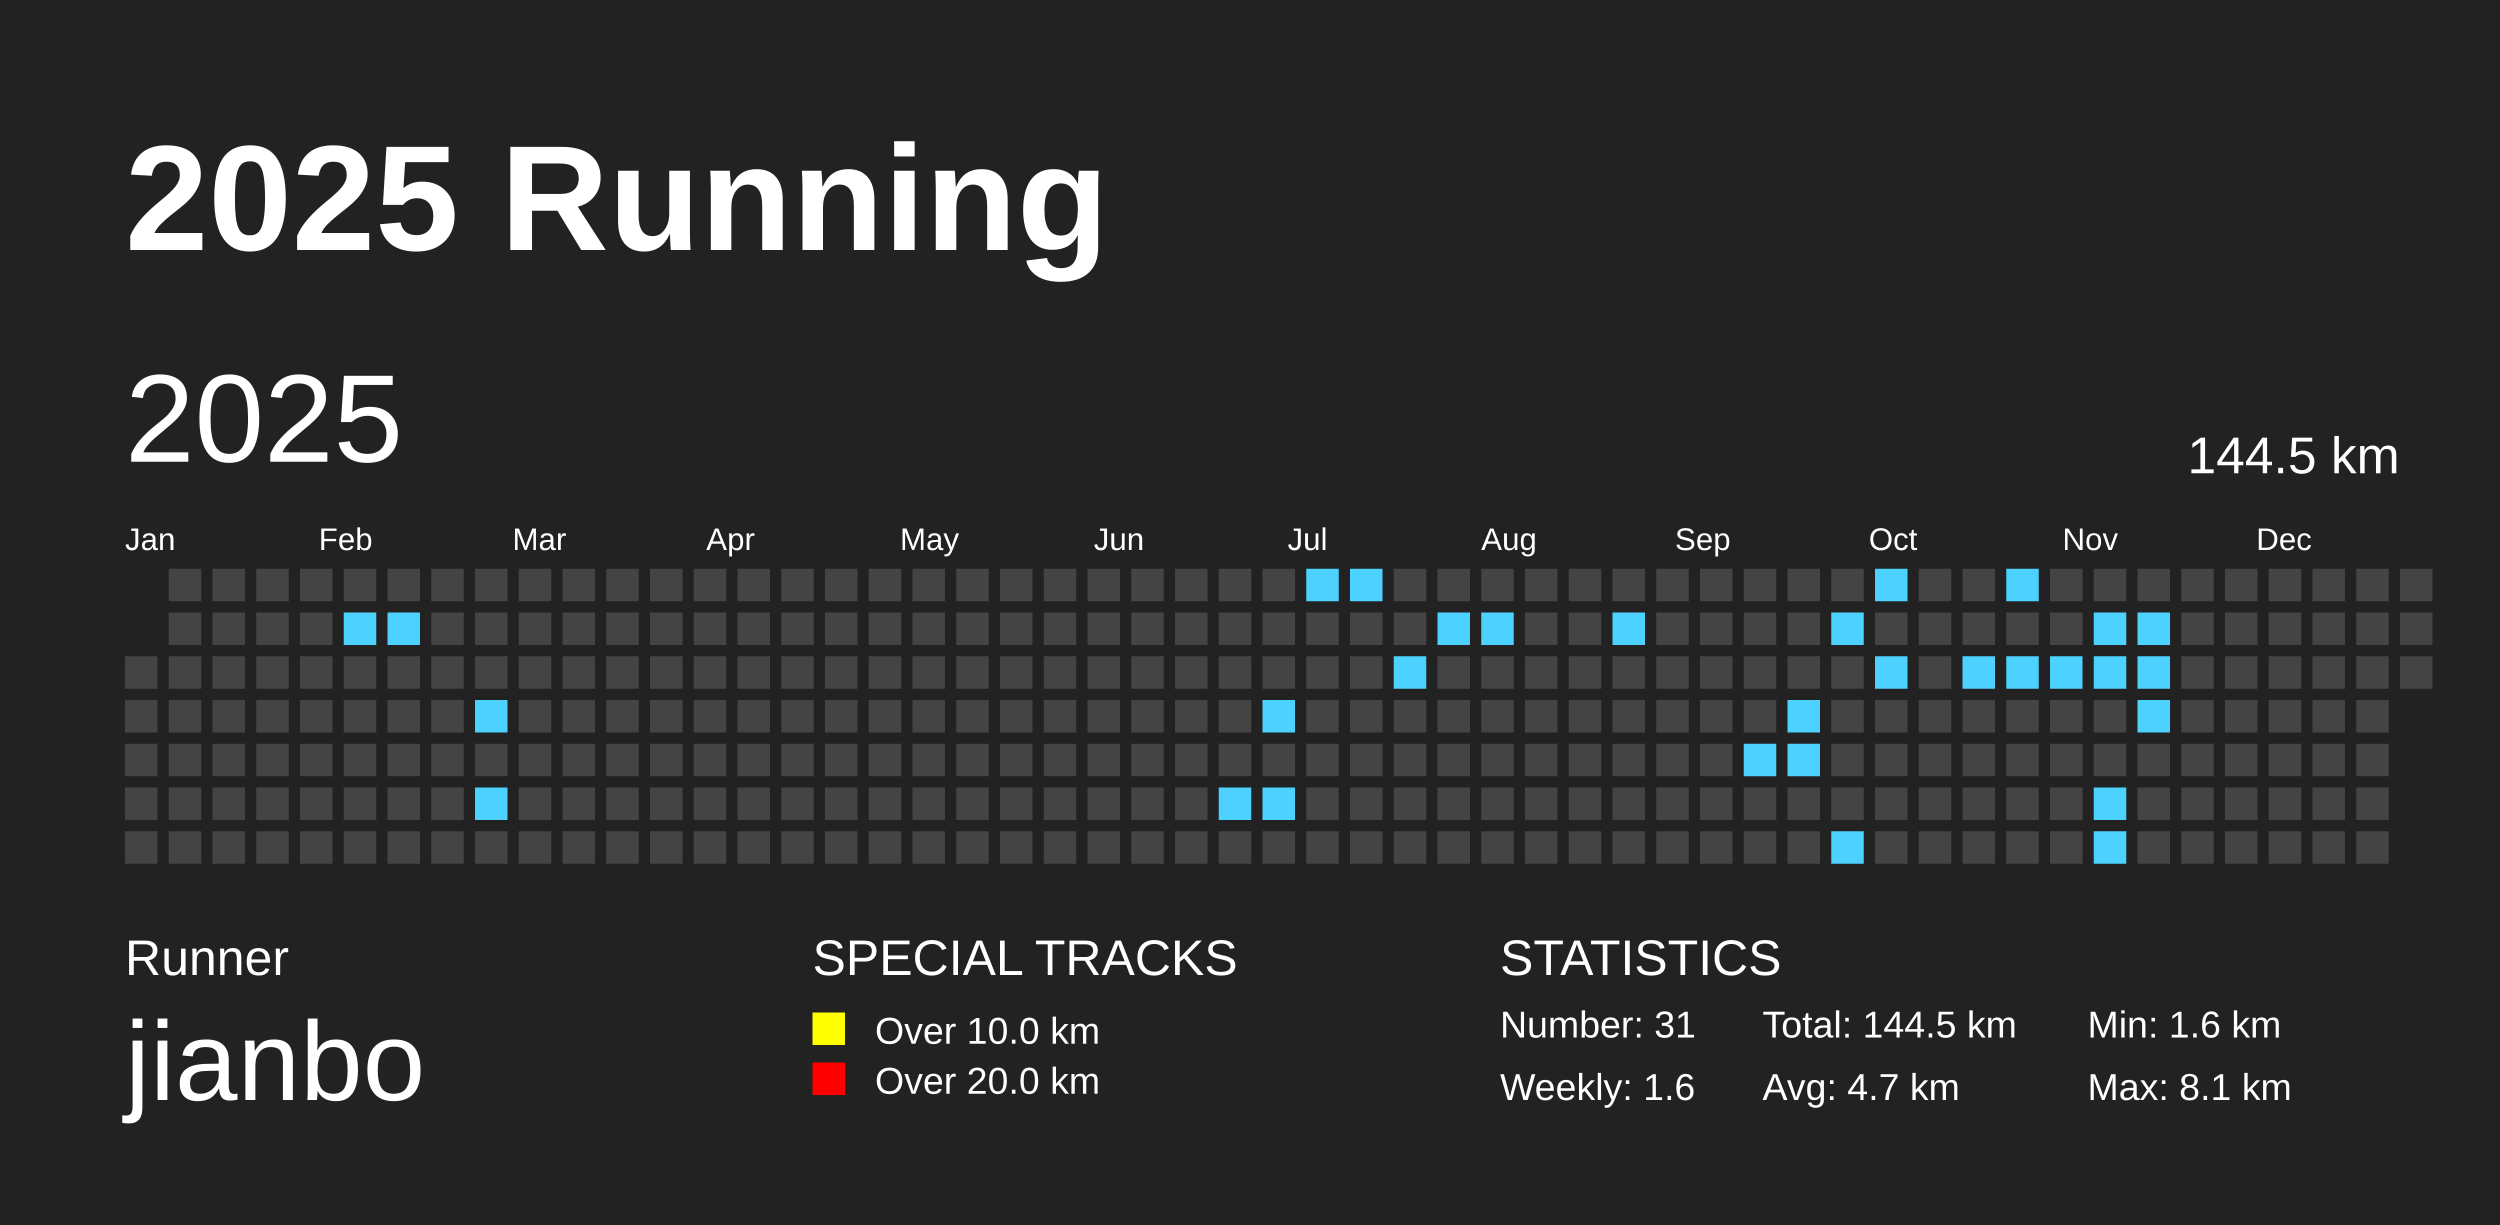
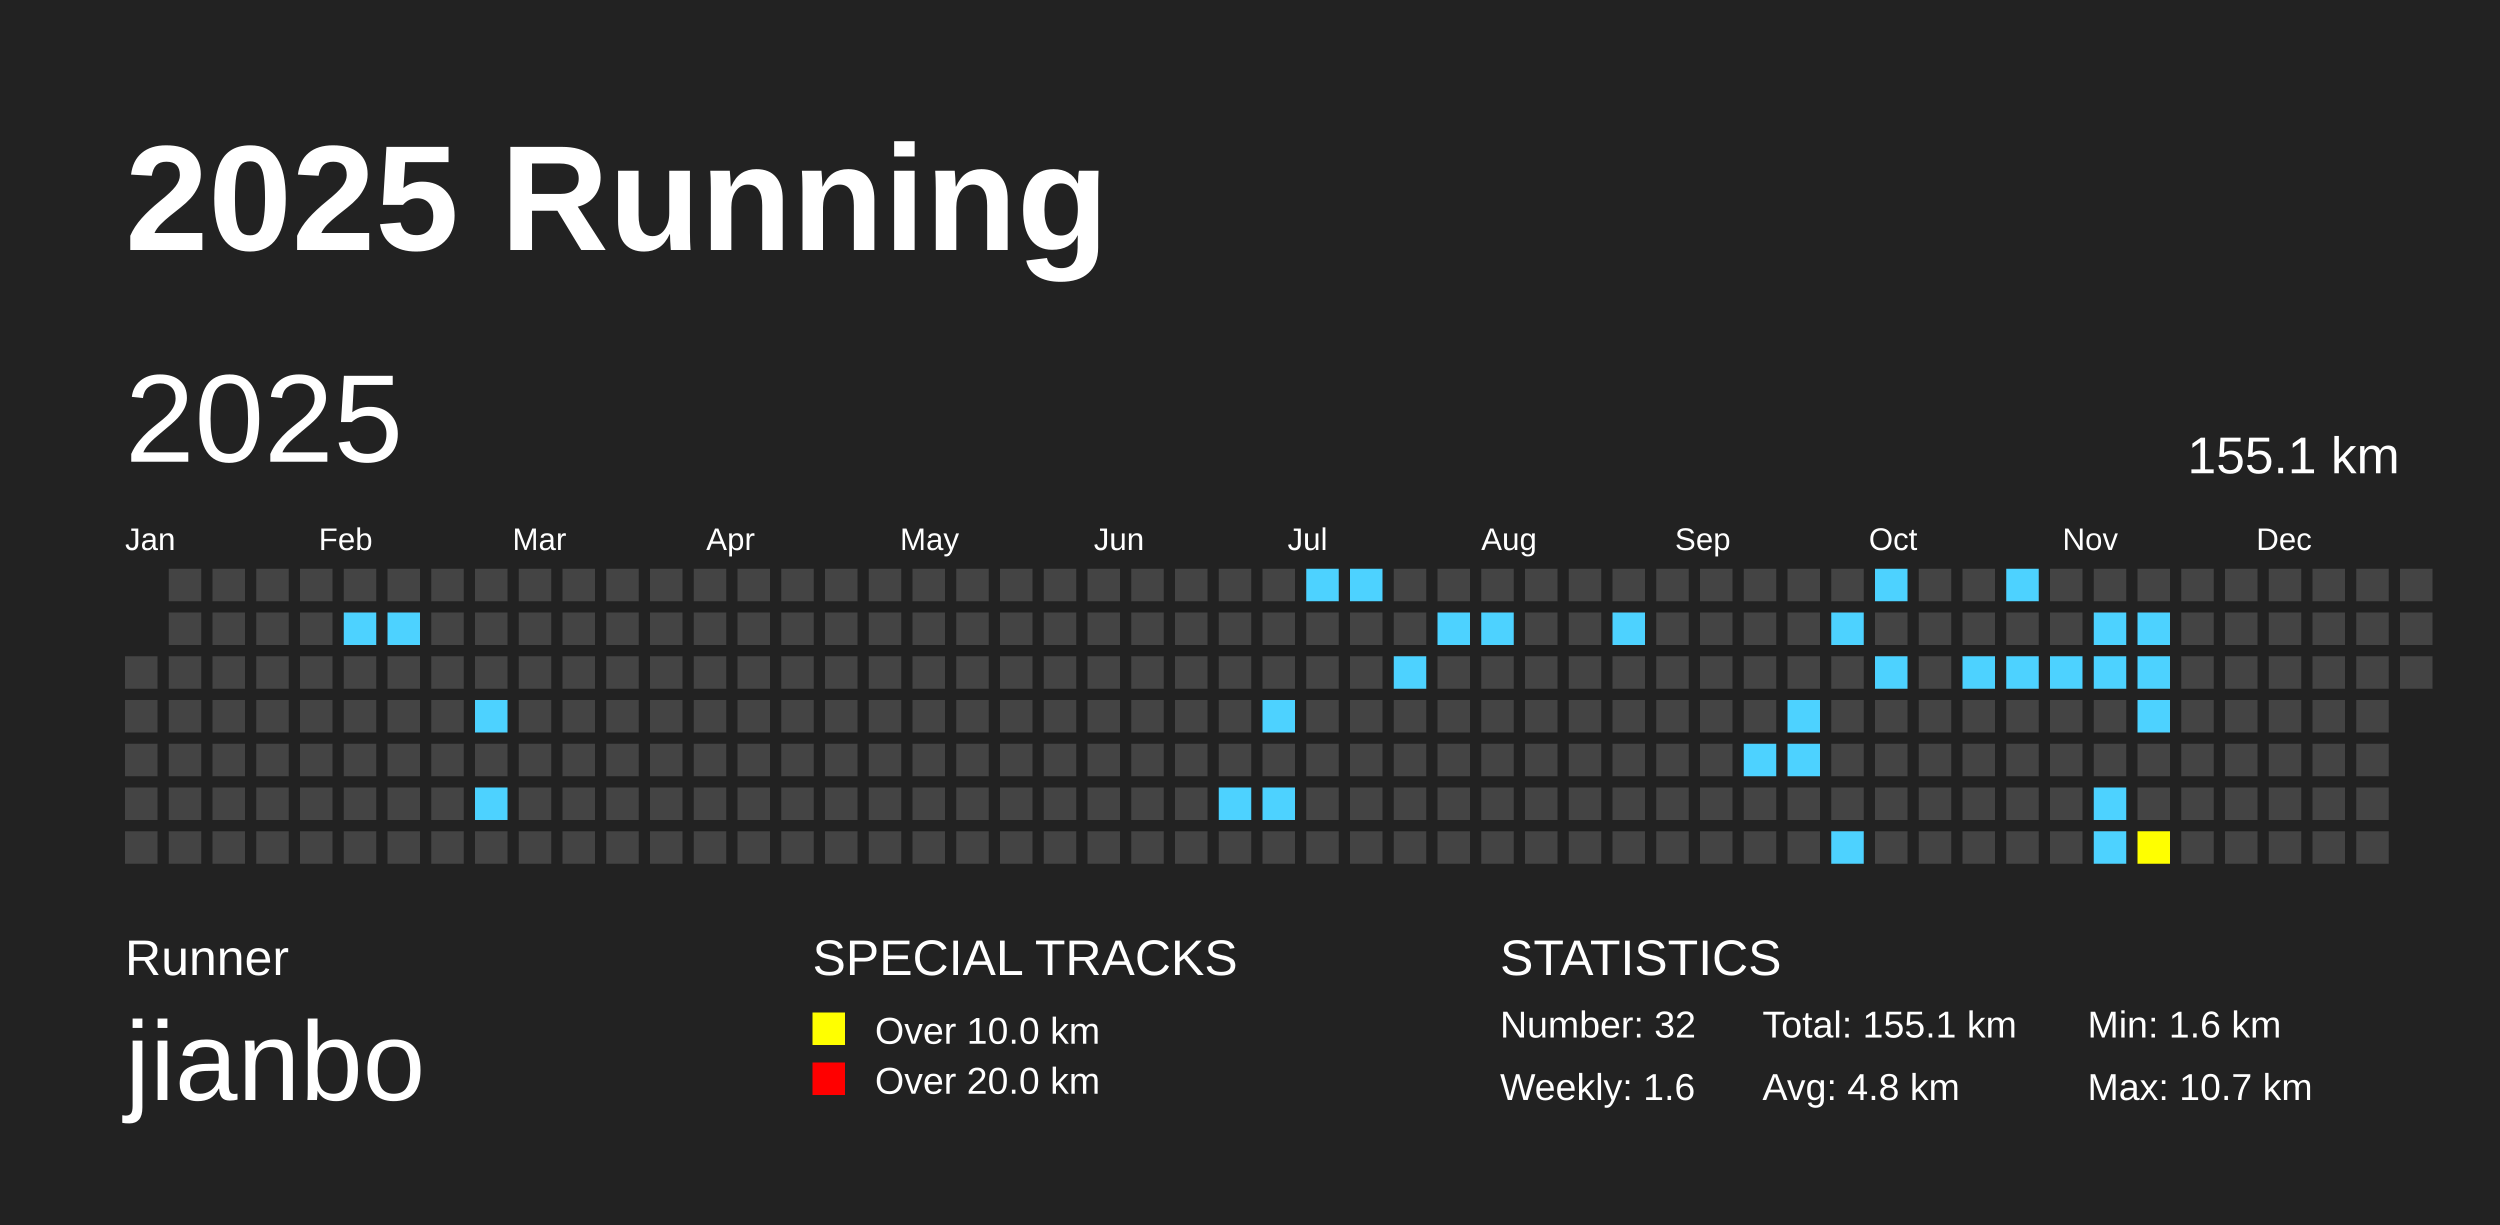
<svg xmlns="http://www.w3.org/2000/svg" baseProfile="full" height="98mm" version="1.1" viewBox="0,0,200,98" width="200mm">
  <defs />
  <rect fill="#222222" height="98" width="200" x="0" y="0" />
  <text fill="#FFFFFF" style="font-size:12px; font-family:Arial; font-weight:bold;" x="10" y="20">2025 Running</text>
  <text fill="#FFFFFF" style="font-size:4px; font-family:Arial" x="10" y="78">Runner</text>
  <text fill="#FFFFFF" style="font-size:9px; font-family:Arial" x="10" y="88">jianbo</text>
  <text fill="#FFFFFF" style="font-size:4px; font-family:Arial" x="65" y="78">SPECIAL TRACKS</text>
  <rect fill="yellow" height="2.6" width="2.6" x="65" y="81" />
  <text fill="#FFFFFF" style="font-size:3px; font-family:Arial" x="70" y="83.5">Over 10.0 km</text>
  <rect fill="red" height="2.6" width="2.6" x="65" y="85" />
  <text fill="#FFFFFF" style="font-size:3px; font-family:Arial" x="70" y="87.5">Over 20.0 km</text>
  <text fill="#FFFFFF" style="font-size:4px; font-family:Arial" x="120" y="78">STATISTICS</text>
-   <text fill="#FFFFFF" style="font-size:3px; font-family:Arial" x="120" y="83">Number: 31</text>
+   <text fill="#FFFFFF" style="font-size:3px; font-family:Arial" x="120" y="83">Number: 32</text>
  <text fill="#FFFFFF" style="font-size:3px; font-family:Arial" x="120" y="88">Weekly: 1.6</text>
-   <text fill="#FFFFFF" style="font-size:3px; font-family:Arial" x="141" y="83">Total: 144.5 km</text>
-   <text fill="#FFFFFF" style="font-size:3px; font-family:Arial" x="141" y="88">Avg: 4.7 km</text>
+   <text fill="#FFFFFF" style="font-size:3px; font-family:Arial" x="141" y="83">Total: 155.1 km</text>
+   <text fill="#FFFFFF" style="font-size:3px; font-family:Arial" x="141" y="88">Avg: 4.8 km</text>
  <text fill="#FFFFFF" style="font-size:3px; font-family:Arial" x="167" y="83">Min: 1.6 km</text>
-   <text fill="#FFFFFF" style="font-size:3px; font-family:Arial" x="167" y="88">Max: 8.1 km</text>
+   <text fill="#FFFFFF" style="font-size:3px; font-family:Arial" x="167" y="88">Max: 10.7 km</text>
  <text dominant-baseline="hanging" fill="#FFFFFF" style="font-size:10.0px; font-family:Arial;" x="10" y="30">2025</text>
-   <text dominant-baseline="hanging" fill="#FFFFFF" style="font-size:4.125px; font-family:Arial;" x="175" y="35">144.5 km</text>
+   <text dominant-baseline="hanging" fill="#FFFFFF" style="font-size:4.125px; font-family:Arial;" x="175" y="35">155.1 km</text>
  <text fill="#FFFFFF" style="font-size:2.5px; font-family:Arial" x="10.0" y="44">Jan</text>
  <text fill="#FFFFFF" style="font-size:2.5px; font-family:Arial" x="25.5" y="44">Feb</text>
  <text fill="#FFFFFF" style="font-size:2.5px; font-family:Arial" x="41.0" y="44">Mar</text>
  <text fill="#FFFFFF" style="font-size:2.5px; font-family:Arial" x="56.5" y="44">Apr</text>
  <text fill="#FFFFFF" style="font-size:2.5px; font-family:Arial" x="72.0" y="44">May</text>
  <text fill="#FFFFFF" style="font-size:2.5px; font-family:Arial" x="87.5" y="44">Jun</text>
  <text fill="#FFFFFF" style="font-size:2.5px; font-family:Arial" x="103.0" y="44">Jul</text>
  <text fill="#FFFFFF" style="font-size:2.5px; font-family:Arial" x="118.5" y="44">Aug</text>
  <text fill="#FFFFFF" style="font-size:2.5px; font-family:Arial" x="134.0" y="44">Sep</text>
  <text fill="#FFFFFF" style="font-size:2.5px; font-family:Arial" x="149.5" y="44">Oct</text>
  <text fill="#FFFFFF" style="font-size:2.5px; font-family:Arial" x="165.0" y="44">Nov</text>
  <text fill="#FFFFFF" style="font-size:2.5px; font-family:Arial" x="180.5" y="44">Dec</text>
  <rect fill="#444444" height="2.6" width="2.6" x="10.0" y="52.5" />
  <rect fill="#444444" height="2.6" width="2.6" x="10.0" y="56.0" />
  <rect fill="#444444" height="2.6" width="2.6" x="10.0" y="59.5" />
  <rect fill="#444444" height="2.6" width="2.6" x="10.0" y="63.0" />
  <rect fill="#444444" height="2.6" width="2.6" x="10.0" y="66.5" />
  <rect fill="#444444" height="2.6" width="2.6" x="13.5" y="45.5" />
  <rect fill="#444444" height="2.6" width="2.6" x="13.5" y="49.0" />
  <rect fill="#444444" height="2.6" width="2.6" x="13.5" y="52.5" />
  <rect fill="#444444" height="2.6" width="2.6" x="13.5" y="56.0" />
  <rect fill="#444444" height="2.6" width="2.6" x="13.5" y="59.5" />
  <rect fill="#444444" height="2.6" width="2.6" x="13.5" y="63.0" />
  <rect fill="#444444" height="2.6" width="2.6" x="13.5" y="66.5" />
  <rect fill="#444444" height="2.6" width="2.6" x="17.0" y="45.5" />
  <rect fill="#444444" height="2.6" width="2.6" x="17.0" y="49.0" />
  <rect fill="#444444" height="2.6" width="2.6" x="17.0" y="52.5" />
  <rect fill="#444444" height="2.6" width="2.6" x="17.0" y="56.0" />
  <rect fill="#444444" height="2.6" width="2.6" x="17.0" y="59.5" />
  <rect fill="#444444" height="2.6" width="2.6" x="17.0" y="63.0" />
  <rect fill="#444444" height="2.6" width="2.6" x="17.0" y="66.5" />
  <rect fill="#444444" height="2.6" width="2.6" x="20.5" y="45.5" />
  <rect fill="#444444" height="2.6" width="2.6" x="20.5" y="49.0" />
  <rect fill="#444444" height="2.6" width="2.6" x="20.5" y="52.5" />
  <rect fill="#444444" height="2.6" width="2.6" x="20.5" y="56.0" />
  <rect fill="#444444" height="2.6" width="2.6" x="20.5" y="59.5" />
  <rect fill="#444444" height="2.6" width="2.6" x="20.5" y="63.0" />
  <rect fill="#444444" height="2.6" width="2.6" x="20.5" y="66.5" />
  <rect fill="#444444" height="2.6" width="2.6" x="24.0" y="45.5" />
  <rect fill="#444444" height="2.6" width="2.6" x="24.0" y="49.0" />
  <rect fill="#444444" height="2.6" width="2.6" x="24.0" y="52.5" />
  <rect fill="#444444" height="2.6" width="2.6" x="24.0" y="56.0" />
  <rect fill="#444444" height="2.6" width="2.6" x="24.0" y="59.5" />
  <rect fill="#444444" height="2.6" width="2.6" x="24.0" y="63.0" />
  <rect fill="#444444" height="2.6" width="2.6" x="24.0" y="66.5" />
  <rect fill="#444444" height="2.6" width="2.6" x="27.5" y="45.5" />
  <rect fill="#4DD2FF" height="2.6" width="2.6" x="27.5" y="49.0" />
  <rect fill="#444444" height="2.6" width="2.6" x="27.5" y="52.5" />
  <rect fill="#444444" height="2.6" width="2.6" x="27.5" y="56.0" />
  <rect fill="#444444" height="2.6" width="2.6" x="27.5" y="59.5" />
  <rect fill="#444444" height="2.6" width="2.6" x="27.5" y="63.0" />
  <rect fill="#444444" height="2.6" width="2.6" x="27.5" y="66.5" />
  <rect fill="#444444" height="2.6" width="2.6" x="31.0" y="45.5" />
  <rect fill="#4DD2FF" height="2.6" width="2.6" x="31.0" y="49.0" />
  <rect fill="#444444" height="2.6" width="2.6" x="31.0" y="52.5" />
  <rect fill="#444444" height="2.6" width="2.6" x="31.0" y="56.0" />
  <rect fill="#444444" height="2.6" width="2.6" x="31.0" y="59.5" />
  <rect fill="#444444" height="2.6" width="2.6" x="31.0" y="63.0" />
  <rect fill="#444444" height="2.6" width="2.6" x="31.0" y="66.5" />
  <rect fill="#444444" height="2.6" width="2.6" x="34.5" y="45.5" />
  <rect fill="#444444" height="2.6" width="2.6" x="34.5" y="49.0" />
  <rect fill="#444444" height="2.6" width="2.6" x="34.5" y="52.5" />
  <rect fill="#444444" height="2.6" width="2.6" x="34.5" y="56.0" />
  <rect fill="#444444" height="2.6" width="2.6" x="34.5" y="59.5" />
  <rect fill="#444444" height="2.6" width="2.6" x="34.5" y="63.0" />
  <rect fill="#444444" height="2.6" width="2.6" x="34.5" y="66.5" />
  <rect fill="#444444" height="2.6" width="2.6" x="38.0" y="45.5" />
  <rect fill="#444444" height="2.6" width="2.6" x="38.0" y="49.0" />
  <rect fill="#444444" height="2.6" width="2.6" x="38.0" y="52.5" />
  <rect fill="#4DD2FF" height="2.6" width="2.6" x="38.0" y="56.0" />
  <rect fill="#444444" height="2.6" width="2.6" x="38.0" y="59.5" />
  <rect fill="#4DD2FF" height="2.6" width="2.6" x="38.0" y="63.0" />
  <rect fill="#444444" height="2.6" width="2.6" x="38.0" y="66.5" />
  <rect fill="#444444" height="2.6" width="2.6" x="41.5" y="45.5" />
  <rect fill="#444444" height="2.6" width="2.6" x="41.5" y="49.0" />
  <rect fill="#444444" height="2.6" width="2.6" x="41.5" y="52.5" />
  <rect fill="#444444" height="2.6" width="2.6" x="41.5" y="56.0" />
  <rect fill="#444444" height="2.6" width="2.6" x="41.5" y="59.5" />
  <rect fill="#444444" height="2.6" width="2.6" x="41.5" y="63.0" />
  <rect fill="#444444" height="2.6" width="2.6" x="41.5" y="66.5" />
  <rect fill="#444444" height="2.6" width="2.6" x="45.0" y="45.5" />
  <rect fill="#444444" height="2.6" width="2.6" x="45.0" y="49.0" />
  <rect fill="#444444" height="2.6" width="2.6" x="45.0" y="52.5" />
  <rect fill="#444444" height="2.6" width="2.6" x="45.0" y="56.0" />
  <rect fill="#444444" height="2.6" width="2.6" x="45.0" y="59.5" />
  <rect fill="#444444" height="2.6" width="2.6" x="45.0" y="63.0" />
  <rect fill="#444444" height="2.6" width="2.6" x="45.0" y="66.5" />
  <rect fill="#444444" height="2.6" width="2.6" x="48.5" y="45.5" />
  <rect fill="#444444" height="2.6" width="2.6" x="48.5" y="49.0" />
  <rect fill="#444444" height="2.6" width="2.6" x="48.5" y="52.5" />
  <rect fill="#444444" height="2.6" width="2.6" x="48.5" y="56.0" />
  <rect fill="#444444" height="2.6" width="2.6" x="48.5" y="59.5" />
  <rect fill="#444444" height="2.6" width="2.6" x="48.5" y="63.0" />
  <rect fill="#444444" height="2.6" width="2.6" x="48.5" y="66.5" />
  <rect fill="#444444" height="2.6" width="2.6" x="52.0" y="45.5" />
  <rect fill="#444444" height="2.6" width="2.6" x="52.0" y="49.0" />
  <rect fill="#444444" height="2.6" width="2.6" x="52.0" y="52.5" />
  <rect fill="#444444" height="2.6" width="2.6" x="52.0" y="56.0" />
  <rect fill="#444444" height="2.6" width="2.6" x="52.0" y="59.5" />
  <rect fill="#444444" height="2.6" width="2.6" x="52.0" y="63.0" />
  <rect fill="#444444" height="2.6" width="2.6" x="52.0" y="66.5" />
  <rect fill="#444444" height="2.6" width="2.6" x="55.5" y="45.5" />
  <rect fill="#444444" height="2.6" width="2.6" x="55.5" y="49.0" />
  <rect fill="#444444" height="2.6" width="2.6" x="55.5" y="52.5" />
  <rect fill="#444444" height="2.6" width="2.6" x="55.5" y="56.0" />
  <rect fill="#444444" height="2.6" width="2.6" x="55.5" y="59.5" />
  <rect fill="#444444" height="2.6" width="2.6" x="55.5" y="63.0" />
  <rect fill="#444444" height="2.6" width="2.6" x="55.5" y="66.5" />
  <rect fill="#444444" height="2.6" width="2.6" x="59.0" y="45.5" />
  <rect fill="#444444" height="2.6" width="2.6" x="59.0" y="49.0" />
  <rect fill="#444444" height="2.6" width="2.6" x="59.0" y="52.5" />
  <rect fill="#444444" height="2.6" width="2.6" x="59.0" y="56.0" />
  <rect fill="#444444" height="2.6" width="2.6" x="59.0" y="59.5" />
  <rect fill="#444444" height="2.6" width="2.6" x="59.0" y="63.0" />
  <rect fill="#444444" height="2.6" width="2.6" x="59.0" y="66.5" />
  <rect fill="#444444" height="2.6" width="2.6" x="62.5" y="45.5" />
  <rect fill="#444444" height="2.6" width="2.6" x="62.5" y="49.0" />
  <rect fill="#444444" height="2.6" width="2.6" x="62.5" y="52.5" />
  <rect fill="#444444" height="2.6" width="2.6" x="62.5" y="56.0" />
  <rect fill="#444444" height="2.6" width="2.6" x="62.5" y="59.5" />
  <rect fill="#444444" height="2.6" width="2.6" x="62.5" y="63.0" />
  <rect fill="#444444" height="2.6" width="2.6" x="62.5" y="66.5" />
  <rect fill="#444444" height="2.6" width="2.6" x="66.0" y="45.5" />
  <rect fill="#444444" height="2.6" width="2.6" x="66.0" y="49.0" />
  <rect fill="#444444" height="2.6" width="2.6" x="66.0" y="52.5" />
  <rect fill="#444444" height="2.6" width="2.6" x="66.0" y="56.0" />
  <rect fill="#444444" height="2.6" width="2.6" x="66.0" y="59.5" />
  <rect fill="#444444" height="2.6" width="2.6" x="66.0" y="63.0" />
  <rect fill="#444444" height="2.6" width="2.6" x="66.0" y="66.5" />
  <rect fill="#444444" height="2.6" width="2.6" x="69.5" y="45.5" />
  <rect fill="#444444" height="2.6" width="2.6" x="69.5" y="49.0" />
  <rect fill="#444444" height="2.6" width="2.6" x="69.5" y="52.5" />
  <rect fill="#444444" height="2.6" width="2.6" x="69.5" y="56.0" />
  <rect fill="#444444" height="2.6" width="2.6" x="69.5" y="59.5" />
  <rect fill="#444444" height="2.6" width="2.6" x="69.5" y="63.0" />
  <rect fill="#444444" height="2.6" width="2.6" x="69.5" y="66.5" />
  <rect fill="#444444" height="2.6" width="2.6" x="73.0" y="45.5" />
  <rect fill="#444444" height="2.6" width="2.6" x="73.0" y="49.0" />
  <rect fill="#444444" height="2.6" width="2.6" x="73.0" y="52.5" />
  <rect fill="#444444" height="2.6" width="2.6" x="73.0" y="56.0" />
  <rect fill="#444444" height="2.6" width="2.6" x="73.0" y="59.5" />
  <rect fill="#444444" height="2.6" width="2.6" x="73.0" y="63.0" />
  <rect fill="#444444" height="2.6" width="2.6" x="73.0" y="66.5" />
  <rect fill="#444444" height="2.6" width="2.6" x="76.5" y="45.5" />
  <rect fill="#444444" height="2.6" width="2.6" x="76.5" y="49.0" />
  <rect fill="#444444" height="2.6" width="2.6" x="76.5" y="52.5" />
  <rect fill="#444444" height="2.6" width="2.6" x="76.5" y="56.0" />
  <rect fill="#444444" height="2.6" width="2.6" x="76.5" y="59.5" />
  <rect fill="#444444" height="2.6" width="2.6" x="76.5" y="63.0" />
  <rect fill="#444444" height="2.6" width="2.6" x="76.5" y="66.5" />
  <rect fill="#444444" height="2.6" width="2.6" x="80.0" y="45.5" />
  <rect fill="#444444" height="2.6" width="2.6" x="80.0" y="49.0" />
  <rect fill="#444444" height="2.6" width="2.6" x="80.0" y="52.5" />
  <rect fill="#444444" height="2.6" width="2.6" x="80.0" y="56.0" />
  <rect fill="#444444" height="2.6" width="2.6" x="80.0" y="59.5" />
  <rect fill="#444444" height="2.6" width="2.6" x="80.0" y="63.0" />
  <rect fill="#444444" height="2.6" width="2.6" x="80.0" y="66.5" />
  <rect fill="#444444" height="2.6" width="2.6" x="83.5" y="45.5" />
  <rect fill="#444444" height="2.6" width="2.6" x="83.5" y="49.0" />
  <rect fill="#444444" height="2.6" width="2.6" x="83.5" y="52.5" />
  <rect fill="#444444" height="2.6" width="2.6" x="83.5" y="56.0" />
  <rect fill="#444444" height="2.6" width="2.6" x="83.5" y="59.5" />
  <rect fill="#444444" height="2.6" width="2.6" x="83.5" y="63.0" />
  <rect fill="#444444" height="2.6" width="2.6" x="83.5" y="66.5" />
  <rect fill="#444444" height="2.6" width="2.6" x="87.0" y="45.5" />
  <rect fill="#444444" height="2.6" width="2.6" x="87.0" y="49.0" />
  <rect fill="#444444" height="2.6" width="2.6" x="87.0" y="52.5" />
  <rect fill="#444444" height="2.6" width="2.6" x="87.0" y="56.0" />
  <rect fill="#444444" height="2.6" width="2.6" x="87.0" y="59.5" />
  <rect fill="#444444" height="2.6" width="2.6" x="87.0" y="63.0" />
  <rect fill="#444444" height="2.6" width="2.6" x="87.0" y="66.5" />
  <rect fill="#444444" height="2.6" width="2.6" x="90.5" y="45.5" />
  <rect fill="#444444" height="2.6" width="2.6" x="90.5" y="49.0" />
  <rect fill="#444444" height="2.6" width="2.6" x="90.5" y="52.5" />
  <rect fill="#444444" height="2.6" width="2.6" x="90.5" y="56.0" />
  <rect fill="#444444" height="2.6" width="2.6" x="90.5" y="59.5" />
  <rect fill="#444444" height="2.6" width="2.6" x="90.5" y="63.0" />
  <rect fill="#444444" height="2.6" width="2.6" x="90.5" y="66.5" />
  <rect fill="#444444" height="2.6" width="2.6" x="94.0" y="45.5" />
  <rect fill="#444444" height="2.6" width="2.6" x="94.0" y="49.0" />
  <rect fill="#444444" height="2.6" width="2.6" x="94.0" y="52.5" />
  <rect fill="#444444" height="2.6" width="2.6" x="94.0" y="56.0" />
  <rect fill="#444444" height="2.6" width="2.6" x="94.0" y="59.5" />
  <rect fill="#444444" height="2.6" width="2.6" x="94.0" y="63.0" />
  <rect fill="#444444" height="2.6" width="2.6" x="94.0" y="66.5" />
  <rect fill="#444444" height="2.6" width="2.6" x="97.5" y="45.5" />
  <rect fill="#444444" height="2.6" width="2.6" x="97.5" y="49.0" />
  <rect fill="#444444" height="2.6" width="2.6" x="97.5" y="52.5" />
  <rect fill="#444444" height="2.6" width="2.6" x="97.5" y="56.0" />
  <rect fill="#444444" height="2.6" width="2.6" x="97.5" y="59.5" />
  <rect fill="#4DD2FF" height="2.6" width="2.6" x="97.5" y="63.0" />
  <rect fill="#444444" height="2.6" width="2.6" x="97.5" y="66.5" />
  <rect fill="#444444" height="2.6" width="2.6" x="101.0" y="45.5" />
  <rect fill="#444444" height="2.6" width="2.6" x="101.0" y="49.0" />
  <rect fill="#444444" height="2.6" width="2.6" x="101.0" y="52.5" />
  <rect fill="#4DD2FF" height="2.6" width="2.6" x="101.0" y="56.0" />
  <rect fill="#444444" height="2.6" width="2.6" x="101.0" y="59.5" />
  <rect fill="#4DD2FF" height="2.6" width="2.6" x="101.0" y="63.0" />
  <rect fill="#444444" height="2.6" width="2.6" x="101.0" y="66.5" />
  <rect fill="#4DD2FF" height="2.6" width="2.6" x="104.5" y="45.5" />
  <rect fill="#444444" height="2.6" width="2.6" x="104.5" y="49.0" />
  <rect fill="#444444" height="2.6" width="2.6" x="104.5" y="52.5" />
  <rect fill="#444444" height="2.6" width="2.6" x="104.5" y="56.0" />
  <rect fill="#444444" height="2.6" width="2.6" x="104.5" y="59.5" />
  <rect fill="#444444" height="2.6" width="2.6" x="104.5" y="63.0" />
  <rect fill="#444444" height="2.6" width="2.6" x="104.5" y="66.5" />
  <rect fill="#4DD2FF" height="2.6" width="2.6" x="108.0" y="45.5" />
  <rect fill="#444444" height="2.6" width="2.6" x="108.0" y="49.0" />
  <rect fill="#444444" height="2.6" width="2.6" x="108.0" y="52.5" />
  <rect fill="#444444" height="2.6" width="2.6" x="108.0" y="56.0" />
  <rect fill="#444444" height="2.6" width="2.6" x="108.0" y="59.5" />
  <rect fill="#444444" height="2.6" width="2.6" x="108.0" y="63.0" />
  <rect fill="#444444" height="2.6" width="2.6" x="108.0" y="66.5" />
  <rect fill="#444444" height="2.6" width="2.6" x="111.5" y="45.5" />
  <rect fill="#444444" height="2.6" width="2.6" x="111.5" y="49.0" />
  <rect fill="#4DD2FF" height="2.6" width="2.6" x="111.5" y="52.5" />
  <rect fill="#444444" height="2.6" width="2.6" x="111.5" y="56.0" />
  <rect fill="#444444" height="2.6" width="2.6" x="111.5" y="59.5" />
  <rect fill="#444444" height="2.6" width="2.6" x="111.5" y="63.0" />
  <rect fill="#444444" height="2.6" width="2.6" x="111.5" y="66.5" />
  <rect fill="#444444" height="2.6" width="2.6" x="115.0" y="45.5" />
  <rect fill="#4DD2FF" height="2.6" width="2.6" x="115.0" y="49.0" />
  <rect fill="#444444" height="2.6" width="2.6" x="115.0" y="52.5" />
  <rect fill="#444444" height="2.6" width="2.6" x="115.0" y="56.0" />
  <rect fill="#444444" height="2.6" width="2.6" x="115.0" y="59.5" />
  <rect fill="#444444" height="2.6" width="2.6" x="115.0" y="63.0" />
  <rect fill="#444444" height="2.6" width="2.6" x="115.0" y="66.5" />
  <rect fill="#444444" height="2.6" width="2.6" x="118.5" y="45.5" />
  <rect fill="#4DD2FF" height="2.6" width="2.6" x="118.5" y="49.0" />
  <rect fill="#444444" height="2.6" width="2.6" x="118.5" y="52.5" />
  <rect fill="#444444" height="2.6" width="2.6" x="118.5" y="56.0" />
  <rect fill="#444444" height="2.6" width="2.6" x="118.5" y="59.5" />
  <rect fill="#444444" height="2.6" width="2.6" x="118.5" y="63.0" />
  <rect fill="#444444" height="2.6" width="2.6" x="118.5" y="66.5" />
  <rect fill="#444444" height="2.6" width="2.6" x="122.0" y="45.5" />
  <rect fill="#444444" height="2.6" width="2.6" x="122.0" y="49.0" />
  <rect fill="#444444" height="2.6" width="2.6" x="122.0" y="52.5" />
  <rect fill="#444444" height="2.6" width="2.6" x="122.0" y="56.0" />
  <rect fill="#444444" height="2.6" width="2.6" x="122.0" y="59.5" />
  <rect fill="#444444" height="2.6" width="2.6" x="122.0" y="63.0" />
  <rect fill="#444444" height="2.6" width="2.6" x="122.0" y="66.5" />
  <rect fill="#444444" height="2.6" width="2.6" x="125.5" y="45.5" />
  <rect fill="#444444" height="2.6" width="2.6" x="125.5" y="49.0" />
  <rect fill="#444444" height="2.6" width="2.6" x="125.5" y="52.5" />
  <rect fill="#444444" height="2.6" width="2.6" x="125.5" y="56.0" />
  <rect fill="#444444" height="2.6" width="2.6" x="125.5" y="59.5" />
  <rect fill="#444444" height="2.6" width="2.6" x="125.5" y="63.0" />
  <rect fill="#444444" height="2.6" width="2.6" x="125.5" y="66.5" />
  <rect fill="#444444" height="2.6" width="2.6" x="129.0" y="45.5" />
  <rect fill="#4DD2FF" height="2.6" width="2.6" x="129.0" y="49.0" />
  <rect fill="#444444" height="2.6" width="2.6" x="129.0" y="52.5" />
  <rect fill="#444444" height="2.6" width="2.6" x="129.0" y="56.0" />
  <rect fill="#444444" height="2.6" width="2.6" x="129.0" y="59.5" />
  <rect fill="#444444" height="2.6" width="2.6" x="129.0" y="63.0" />
  <rect fill="#444444" height="2.6" width="2.6" x="129.0" y="66.5" />
  <rect fill="#444444" height="2.6" width="2.6" x="132.5" y="45.5" />
  <rect fill="#444444" height="2.6" width="2.6" x="132.5" y="49.0" />
  <rect fill="#444444" height="2.6" width="2.6" x="132.5" y="52.5" />
  <rect fill="#444444" height="2.6" width="2.6" x="132.5" y="56.0" />
  <rect fill="#444444" height="2.6" width="2.6" x="132.5" y="59.5" />
  <rect fill="#444444" height="2.6" width="2.6" x="132.5" y="63.0" />
  <rect fill="#444444" height="2.6" width="2.6" x="132.5" y="66.5" />
  <rect fill="#444444" height="2.6" width="2.6" x="136.0" y="45.5" />
  <rect fill="#444444" height="2.6" width="2.6" x="136.0" y="49.0" />
  <rect fill="#444444" height="2.6" width="2.6" x="136.0" y="52.5" />
  <rect fill="#444444" height="2.6" width="2.6" x="136.0" y="56.0" />
  <rect fill="#444444" height="2.6" width="2.6" x="136.0" y="59.5" />
  <rect fill="#444444" height="2.6" width="2.6" x="136.0" y="63.0" />
  <rect fill="#444444" height="2.6" width="2.6" x="136.0" y="66.5" />
  <rect fill="#444444" height="2.6" width="2.6" x="139.5" y="45.5" />
  <rect fill="#444444" height="2.6" width="2.6" x="139.5" y="49.0" />
  <rect fill="#444444" height="2.6" width="2.6" x="139.5" y="52.5" />
  <rect fill="#444444" height="2.6" width="2.6" x="139.5" y="56.0" />
  <rect fill="#4DD2FF" height="2.6" width="2.6" x="139.5" y="59.5" />
  <rect fill="#444444" height="2.6" width="2.6" x="139.5" y="63.0" />
  <rect fill="#444444" height="2.6" width="2.6" x="139.5" y="66.5" />
  <rect fill="#444444" height="2.6" width="2.6" x="143.0" y="45.5" />
  <rect fill="#444444" height="2.6" width="2.6" x="143.0" y="49.0" />
  <rect fill="#444444" height="2.6" width="2.6" x="143.0" y="52.5" />
  <rect fill="#4DD2FF" height="2.6" width="2.6" x="143.0" y="56.0" />
  <rect fill="#4DD2FF" height="2.6" width="2.6" x="143.0" y="59.5" />
  <rect fill="#444444" height="2.6" width="2.6" x="143.0" y="63.0" />
  <rect fill="#444444" height="2.6" width="2.6" x="143.0" y="66.5" />
  <rect fill="#444444" height="2.6" width="2.6" x="146.5" y="45.5" />
  <rect fill="#4DD2FF" height="2.6" width="2.6" x="146.5" y="49.0" />
  <rect fill="#444444" height="2.6" width="2.6" x="146.5" y="52.5" />
  <rect fill="#444444" height="2.6" width="2.6" x="146.5" y="56.0" />
  <rect fill="#444444" height="2.6" width="2.6" x="146.5" y="59.5" />
  <rect fill="#444444" height="2.6" width="2.6" x="146.5" y="63.0" />
  <rect fill="#4DD2FF" height="2.6" width="2.6" x="146.5" y="66.5" />
  <rect fill="#4DD2FF" height="2.6" width="2.6" x="150.0" y="45.5" />
  <rect fill="#444444" height="2.6" width="2.6" x="150.0" y="49.0" />
  <rect fill="#4DD2FF" height="2.6" width="2.6" x="150.0" y="52.5" />
  <rect fill="#444444" height="2.6" width="2.6" x="150.0" y="56.0" />
  <rect fill="#444444" height="2.6" width="2.6" x="150.0" y="59.5" />
  <rect fill="#444444" height="2.6" width="2.6" x="150.0" y="63.0" />
  <rect fill="#444444" height="2.6" width="2.6" x="150.0" y="66.5" />
  <rect fill="#444444" height="2.6" width="2.6" x="153.5" y="45.5" />
  <rect fill="#444444" height="2.6" width="2.6" x="153.5" y="49.0" />
  <rect fill="#444444" height="2.6" width="2.6" x="153.5" y="52.5" />
  <rect fill="#444444" height="2.6" width="2.6" x="153.5" y="56.0" />
  <rect fill="#444444" height="2.6" width="2.6" x="153.5" y="59.5" />
  <rect fill="#444444" height="2.6" width="2.6" x="153.5" y="63.0" />
  <rect fill="#444444" height="2.6" width="2.6" x="153.5" y="66.5" />
  <rect fill="#444444" height="2.6" width="2.6" x="157.0" y="45.5" />
  <rect fill="#444444" height="2.6" width="2.6" x="157.0" y="49.0" />
  <rect fill="#4DD2FF" height="2.6" width="2.6" x="157.0" y="52.5" />
  <rect fill="#444444" height="2.6" width="2.6" x="157.0" y="56.0" />
  <rect fill="#444444" height="2.6" width="2.6" x="157.0" y="59.5" />
  <rect fill="#444444" height="2.6" width="2.6" x="157.0" y="63.0" />
  <rect fill="#444444" height="2.6" width="2.6" x="157.0" y="66.5" />
  <rect fill="#4DD2FF" height="2.6" width="2.6" x="160.5" y="45.5" />
  <rect fill="#444444" height="2.6" width="2.6" x="160.5" y="49.0" />
  <rect fill="#4DD2FF" height="2.6" width="2.6" x="160.5" y="52.5" />
  <rect fill="#444444" height="2.6" width="2.6" x="160.5" y="56.0" />
  <rect fill="#444444" height="2.6" width="2.6" x="160.5" y="59.5" />
  <rect fill="#444444" height="2.6" width="2.6" x="160.5" y="63.0" />
  <rect fill="#444444" height="2.6" width="2.6" x="160.5" y="66.5" />
  <rect fill="#444444" height="2.6" width="2.6" x="164.0" y="45.5" />
  <rect fill="#444444" height="2.6" width="2.6" x="164.0" y="49.0" />
  <rect fill="#4DD2FF" height="2.6" width="2.6" x="164.0" y="52.5" />
  <rect fill="#444444" height="2.6" width="2.6" x="164.0" y="56.0" />
  <rect fill="#444444" height="2.6" width="2.6" x="164.0" y="59.5" />
  <rect fill="#444444" height="2.6" width="2.6" x="164.0" y="63.0" />
  <rect fill="#444444" height="2.6" width="2.6" x="164.0" y="66.5" />
  <rect fill="#444444" height="2.6" width="2.6" x="167.5" y="45.5" />
  <rect fill="#4DD2FF" height="2.6" width="2.6" x="167.5" y="49.0" />
  <rect fill="#4DD2FF" height="2.6" width="2.6" x="167.5" y="52.5" />
  <rect fill="#444444" height="2.6" width="2.6" x="167.5" y="56.0" />
  <rect fill="#444444" height="2.6" width="2.6" x="167.5" y="59.5" />
  <rect fill="#4DD2FF" height="2.6" width="2.6" x="167.5" y="63.0" />
  <rect fill="#4DD2FF" height="2.6" width="2.6" x="167.5" y="66.5" />
  <rect fill="#444444" height="2.6" width="2.6" x="171.0" y="45.5" />
  <rect fill="#4DD2FF" height="2.6" width="2.6" x="171.0" y="49.0" />
  <rect fill="#4DD2FF" height="2.6" width="2.6" x="171.0" y="52.5" />
  <rect fill="#4DD2FF" height="2.6" width="2.6" x="171.0" y="56.0" />
  <rect fill="#444444" height="2.6" width="2.6" x="171.0" y="59.5" />
  <rect fill="#444444" height="2.6" width="2.6" x="171.0" y="63.0" />
-   <rect fill="#444444" height="2.6" width="2.6" x="171.0" y="66.5" />
+   <rect fill="yellow" height="2.6" width="2.6" x="171.0" y="66.5" />
  <rect fill="#444444" height="2.6" width="2.6" x="174.5" y="45.5" />
  <rect fill="#444444" height="2.6" width="2.6" x="174.5" y="49.0" />
  <rect fill="#444444" height="2.6" width="2.6" x="174.5" y="52.5" />
  <rect fill="#444444" height="2.6" width="2.6" x="174.5" y="56.0" />
  <rect fill="#444444" height="2.6" width="2.6" x="174.5" y="59.5" />
  <rect fill="#444444" height="2.6" width="2.6" x="174.5" y="63.0" />
  <rect fill="#444444" height="2.6" width="2.6" x="174.5" y="66.5" />
  <rect fill="#444444" height="2.6" width="2.6" x="178.0" y="45.5" />
  <rect fill="#444444" height="2.6" width="2.6" x="178.0" y="49.0" />
  <rect fill="#444444" height="2.6" width="2.6" x="178.0" y="52.5" />
  <rect fill="#444444" height="2.6" width="2.6" x="178.0" y="56.0" />
  <rect fill="#444444" height="2.6" width="2.6" x="178.0" y="59.5" />
  <rect fill="#444444" height="2.6" width="2.6" x="178.0" y="63.0" />
  <rect fill="#444444" height="2.6" width="2.6" x="178.0" y="66.5" />
  <rect fill="#444444" height="2.6" width="2.6" x="181.5" y="45.5" />
  <rect fill="#444444" height="2.6" width="2.6" x="181.5" y="49.0" />
  <rect fill="#444444" height="2.6" width="2.6" x="181.5" y="52.5" />
  <rect fill="#444444" height="2.6" width="2.6" x="181.5" y="56.0" />
  <rect fill="#444444" height="2.6" width="2.6" x="181.5" y="59.5" />
  <rect fill="#444444" height="2.6" width="2.6" x="181.5" y="63.0" />
  <rect fill="#444444" height="2.6" width="2.6" x="181.5" y="66.5" />
  <rect fill="#444444" height="2.6" width="2.6" x="185.0" y="45.5" />
  <rect fill="#444444" height="2.6" width="2.6" x="185.0" y="49.0" />
  <rect fill="#444444" height="2.6" width="2.6" x="185.0" y="52.5" />
  <rect fill="#444444" height="2.6" width="2.6" x="185.0" y="56.0" />
  <rect fill="#444444" height="2.6" width="2.6" x="185.0" y="59.5" />
  <rect fill="#444444" height="2.6" width="2.6" x="185.0" y="63.0" />
  <rect fill="#444444" height="2.6" width="2.6" x="185.0" y="66.5" />
  <rect fill="#444444" height="2.6" width="2.6" x="188.5" y="45.5" />
  <rect fill="#444444" height="2.6" width="2.6" x="188.5" y="49.0" />
  <rect fill="#444444" height="2.6" width="2.6" x="188.5" y="52.5" />
  <rect fill="#444444" height="2.6" width="2.6" x="188.5" y="56.0" />
  <rect fill="#444444" height="2.6" width="2.6" x="188.5" y="59.5" />
  <rect fill="#444444" height="2.6" width="2.6" x="188.5" y="63.0" />
  <rect fill="#444444" height="2.6" width="2.6" x="188.5" y="66.5" />
  <rect fill="#444444" height="2.6" width="2.6" x="192.0" y="45.5" />
  <rect fill="#444444" height="2.6" width="2.6" x="192.0" y="49.0" />
  <rect fill="#444444" height="2.6" width="2.6" x="192.0" y="52.5" />
</svg>
